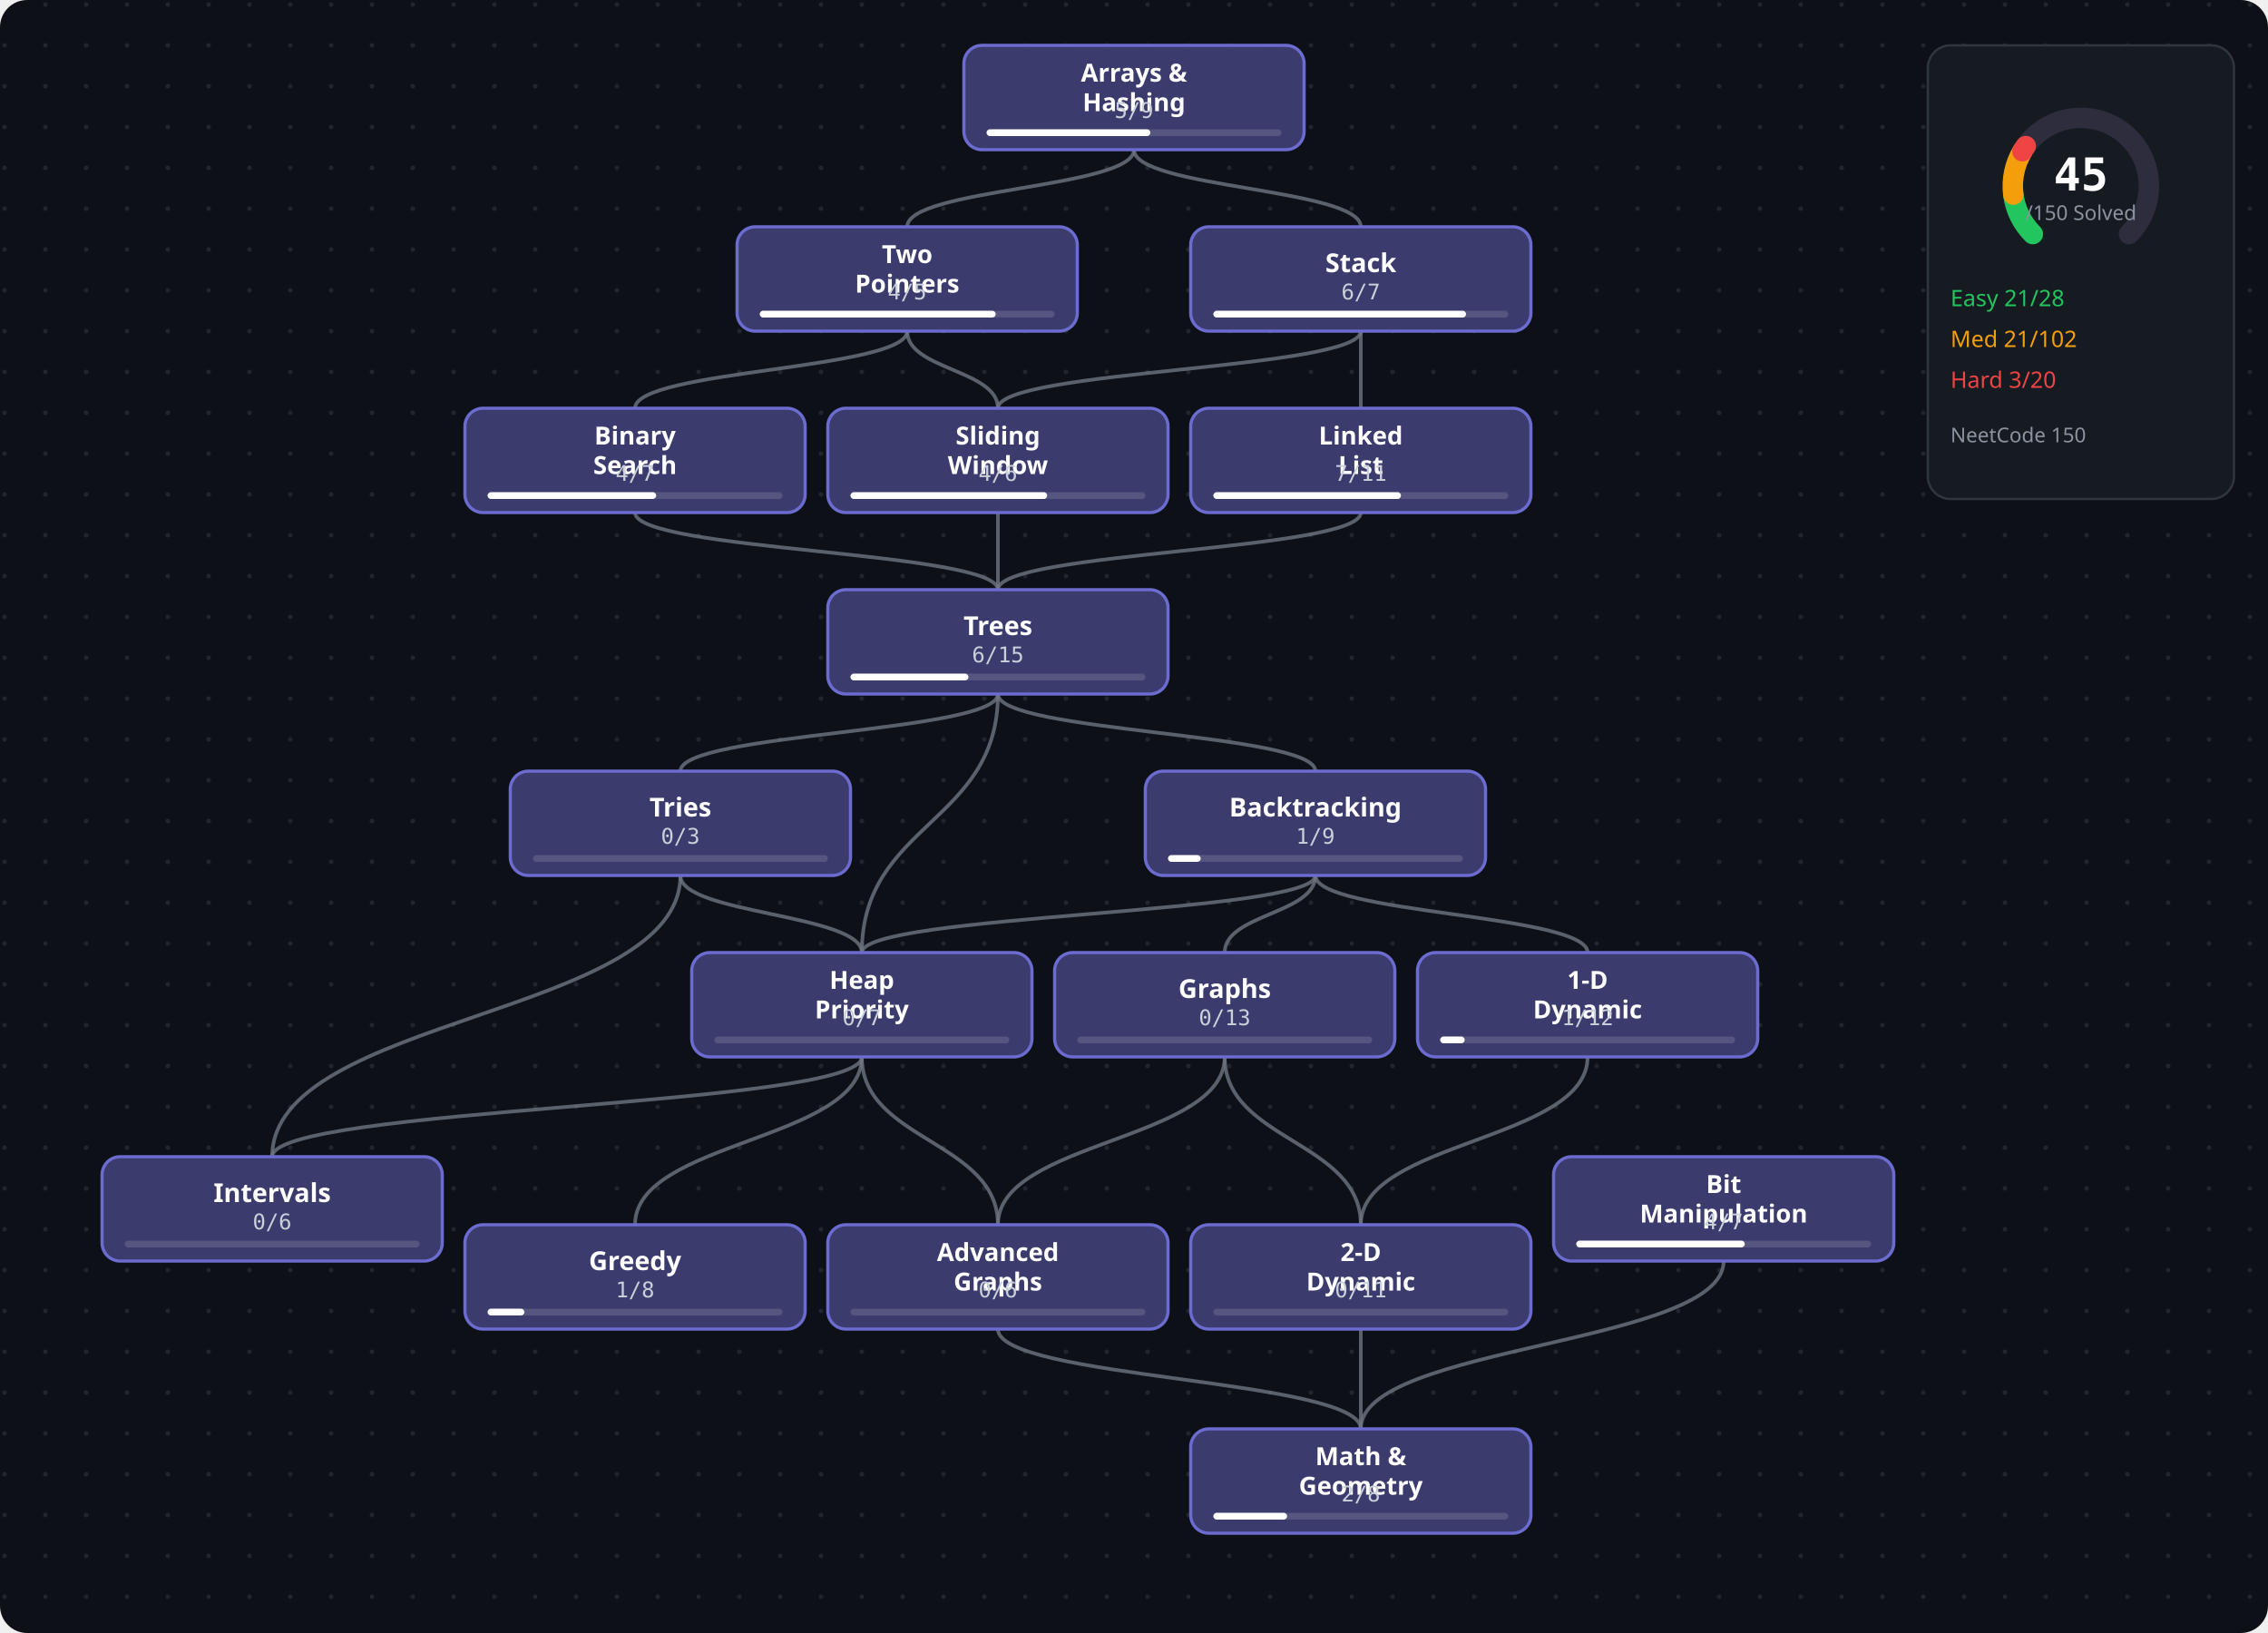
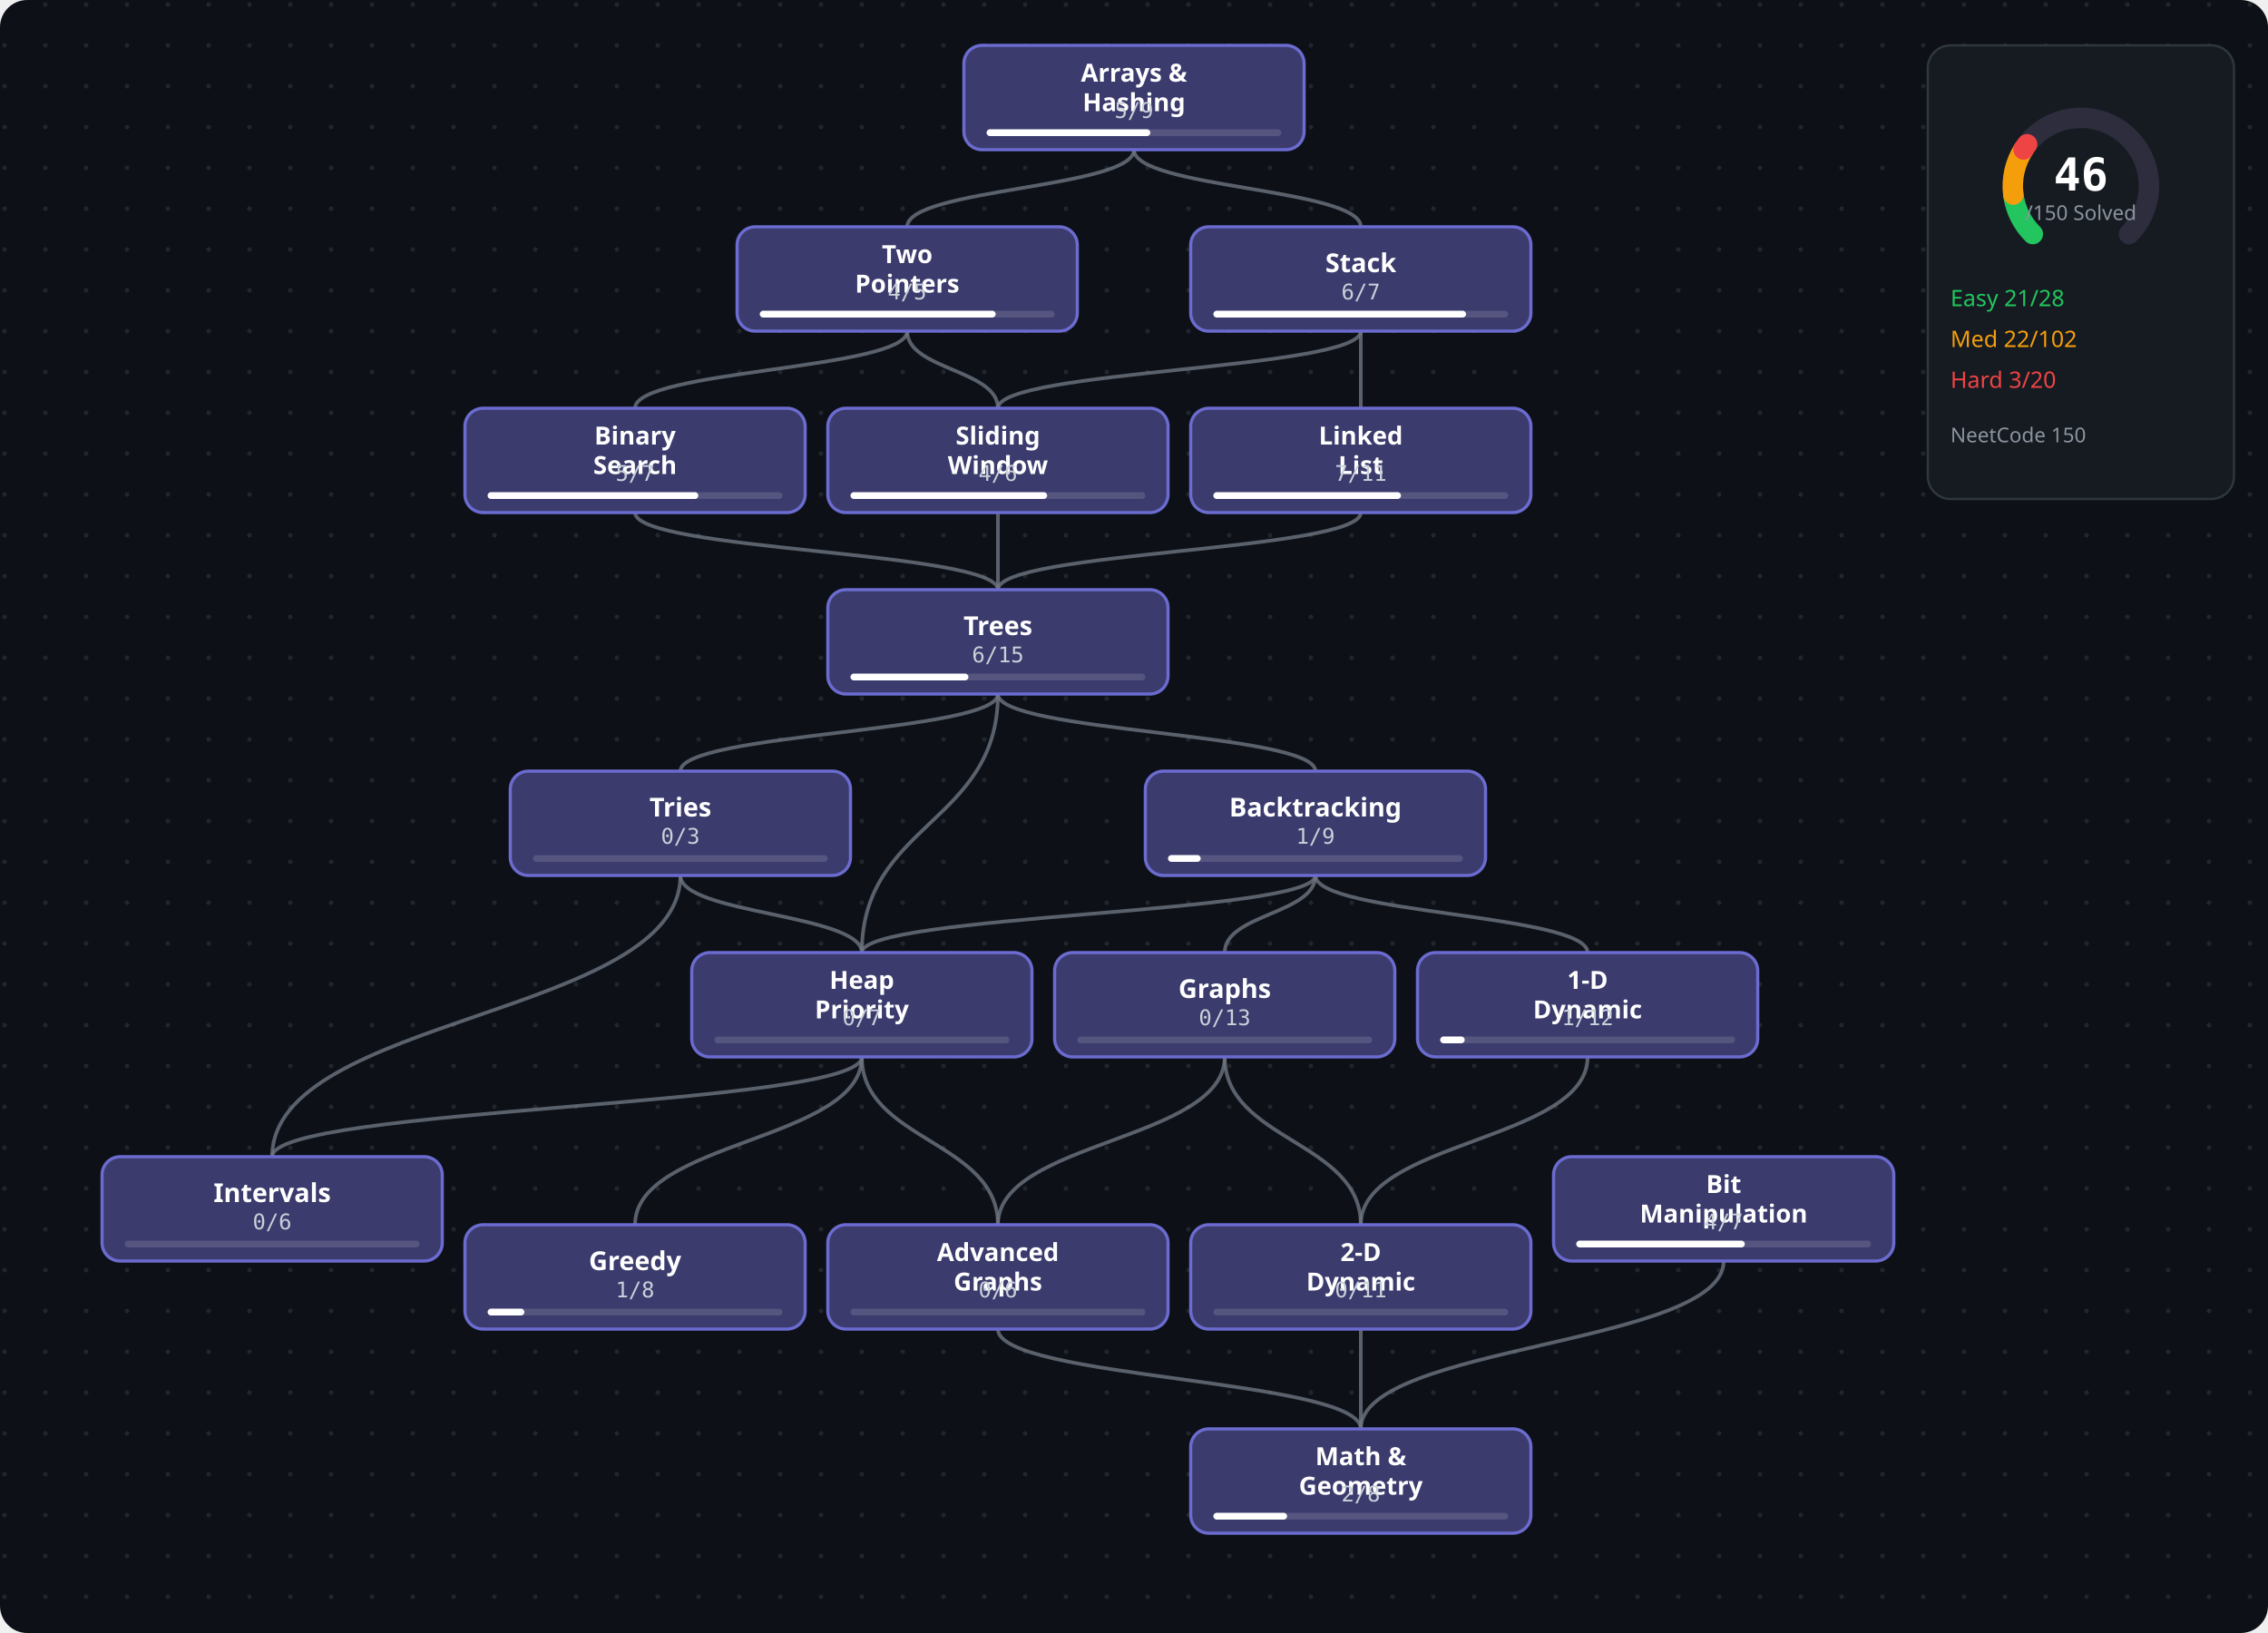
<svg xmlns="http://www.w3.org/2000/svg" width="1000" height="720" viewBox="0 0 1000 720">
  <defs>
    <pattern id="dots" width="18" height="18" patternUnits="userSpaceOnUse">
      <rect width="18" height="18" fill="#0d1117" />
      <circle cx="2" cy="2" r="1" fill="#21262d" />
    </pattern>
  </defs>
  <rect width="1000" height="720" rx="12" fill="url(#dots)" />
  <path d="M 500.0,66 C 500.0,83.0 400.0,83.0 400.0,100" stroke="#6e7681" stroke-width="1.6" fill="none" opacity="0.8" />
  <path d="M 500.0,66 C 500.0,83.0 600.0,83.0 600.0,100" stroke="#6e7681" stroke-width="1.6" fill="none" opacity="0.8" />
  <path d="M 400.0,146 C 400.0,163.0 280.0,163.0 280.0,180" stroke="#6e7681" stroke-width="1.6" fill="none" opacity="0.8" />
  <path d="M 400.0,146 C 400.0,163.0 440.0,163.0 440.0,180" stroke="#6e7681" stroke-width="1.6" fill="none" opacity="0.8" />
  <path d="M 600.0,146 C 600.0,163.0 440.0,163.0 440.0,180" stroke="#6e7681" stroke-width="1.6" fill="none" opacity="0.8" />
  <path d="M 600.0,146 C 600.0,163.0 600.0,163.0 600.0,180" stroke="#6e7681" stroke-width="1.6" fill="none" opacity="0.8" />
  <path d="M 280.0,226 C 280.0,243.0 440.0,243.0 440.0,260" stroke="#6e7681" stroke-width="1.6" fill="none" opacity="0.8" />
  <path d="M 440.0,226 C 440.0,243.0 440.0,243.0 440.0,260" stroke="#6e7681" stroke-width="1.6" fill="none" opacity="0.8" />
  <path d="M 600.0,226 C 600.0,243.0 440.0,243.0 440.0,260" stroke="#6e7681" stroke-width="1.6" fill="none" opacity="0.8" />
  <path d="M 440.0,306 C 440.0,323.0 300.0,323.0 300.0,340" stroke="#6e7681" stroke-width="1.6" fill="none" opacity="0.8" />
  <path d="M 440.0,306 C 440.0,363.0 380.0,363.0 380.0,420" stroke="#6e7681" stroke-width="1.6" fill="none" opacity="0.8" />
  <path d="M 440.0,306 C 440.0,323.0 580.0,323.0 580.0,340" stroke="#6e7681" stroke-width="1.6" fill="none" opacity="0.8" />
  <path d="M 300.0,386 C 300.0,403.0 380.0,403.0 380.0,420" stroke="#6e7681" stroke-width="1.6" fill="none" opacity="0.8" />
  <path d="M 580.0,386 C 580.0,403.0 380.0,403.0 380.0,420" stroke="#6e7681" stroke-width="1.6" fill="none" opacity="0.8" />
  <path d="M 300.0,386 C 300.0,448.0 120.0,448.0 120.0,510" stroke="#6e7681" stroke-width="1.6" fill="none" opacity="0.8" />
  <path d="M 380.0,466 C 380.0,488.0 120.0,488.0 120.0,510" stroke="#6e7681" stroke-width="1.6" fill="none" opacity="0.8" />
  <path d="M 380.0,466 C 380.0,503.0 280.0,503.0 280.0,540" stroke="#6e7681" stroke-width="1.6" fill="none" opacity="0.8" />
  <path d="M 380.0,466 C 380.0,503.0 440.0,503.0 440.0,540" stroke="#6e7681" stroke-width="1.6" fill="none" opacity="0.8" />
  <path d="M 580.0,386 C 580.0,403.0 540.0,403.0 540.0,420" stroke="#6e7681" stroke-width="1.6" fill="none" opacity="0.8" />
  <path d="M 580.0,386 C 580.0,403.0 700.0,403.0 700.0,420" stroke="#6e7681" stroke-width="1.6" fill="none" opacity="0.8" />
  <path d="M 540.0,466 C 540.0,503.0 600.0,503.0 600.0,540" stroke="#6e7681" stroke-width="1.6" fill="none" opacity="0.8" />
  <path d="M 700.0,466 C 700.0,503.0 600.0,503.0 600.0,540" stroke="#6e7681" stroke-width="1.6" fill="none" opacity="0.8" />
  <path d="M 540.0,466 C 540.0,503.0 440.0,503.0 440.0,540" stroke="#6e7681" stroke-width="1.6" fill="none" opacity="0.8" />
  <path d="M 600.0,586 C 600.0,608.0 600.0,608.0 600.0,630" stroke="#6e7681" stroke-width="1.6" fill="none" opacity="0.8" />
  <path d="M 760.0,556 C 760.0,593.0 600.0,593.0 600.0,630" stroke="#6e7681" stroke-width="1.6" fill="none" opacity="0.8" />
  <path d="M 440.0,586 C 440.0,608.0 600.0,608.0 600.0,630" stroke="#6e7681" stroke-width="1.6" fill="none" opacity="0.8" />
  <rect x="425" y="20" width="150" height="46" rx="8" fill="#3b3b6d" stroke="#6b6bd0" stroke-width="1.4" />
  <text x="500.0" y="36" text-anchor="middle" fill="white" font-size="11" font-weight="600" font-family="sans-serif">Arrays &amp;</text>
  <text x="500.0" y="49" text-anchor="middle" fill="white" font-size="11" font-weight="600" font-family="sans-serif">Hashing</text>
  <text x="500.0" y="52" text-anchor="middle" fill="#c9d1d9" font-size="9.5" font-family="monospace">5/9</text>
  <rect x="435" y="57" width="130" height="3" rx="1.5" fill="#ffffff22" />
  <rect x="435" y="57" width="72.2" height="3" rx="1.5" fill="white" />
  <rect x="325" y="100" width="150" height="46" rx="8" fill="#3b3b6d" stroke="#6b6bd0" stroke-width="1.4" />
  <text x="400.0" y="116" text-anchor="middle" fill="white" font-size="11" font-weight="600" font-family="sans-serif">Two</text>
  <text x="400.0" y="129" text-anchor="middle" fill="white" font-size="11" font-weight="600" font-family="sans-serif">Pointers</text>
  <text x="400.0" y="132" text-anchor="middle" fill="#c9d1d9" font-size="9.5" font-family="monospace">4/5</text>
  <rect x="335" y="137" width="130" height="3" rx="1.5" fill="#ffffff22" />
  <rect x="335" y="137" width="104.0" height="3" rx="1.5" fill="white" />
  <rect x="525" y="100" width="150" height="46" rx="8" fill="#3b3b6d" stroke="#6b6bd0" stroke-width="1.4" />
  <text x="600.0" y="120" text-anchor="middle" fill="white" font-size="11.5" font-weight="600" font-family="sans-serif">Stack</text>
  <text x="600.0" y="132" text-anchor="middle" fill="#c9d1d9" font-size="9.5" font-family="monospace">6/7</text>
  <rect x="535" y="137" width="130" height="3" rx="1.5" fill="#ffffff22" />
  <rect x="535" y="137" width="111.4" height="3" rx="1.5" fill="white" />
  <rect x="205" y="180" width="150" height="46" rx="8" fill="#3b3b6d" stroke="#6b6bd0" stroke-width="1.4" />
  <text x="280.0" y="196" text-anchor="middle" fill="white" font-size="11" font-weight="600" font-family="sans-serif">Binary</text>
  <text x="280.0" y="209" text-anchor="middle" fill="white" font-size="11" font-weight="600" font-family="sans-serif">Search</text>
-   <text x="280.0" y="212" text-anchor="middle" fill="#c9d1d9" font-size="9.5" font-family="monospace">4/7</text>
+   <text x="280.0" y="212" text-anchor="middle" fill="#c9d1d9" font-size="9.5" font-family="monospace">5/7</text>
  <rect x="215" y="217" width="130" height="3" rx="1.5" fill="#ffffff22" />
-   <rect x="215" y="217" width="74.3" height="3" rx="1.5" fill="white" />
+   <rect x="215" y="217" width="92.9" height="3" rx="1.5" fill="white" />
  <rect x="365" y="180" width="150" height="46" rx="8" fill="#3b3b6d" stroke="#6b6bd0" stroke-width="1.4" />
  <text x="440.0" y="196" text-anchor="middle" fill="white" font-size="11" font-weight="600" font-family="sans-serif">Sliding</text>
  <text x="440.0" y="209" text-anchor="middle" fill="white" font-size="11" font-weight="600" font-family="sans-serif">Window</text>
  <text x="440.0" y="212" text-anchor="middle" fill="#c9d1d9" font-size="9.5" font-family="monospace">4/6</text>
  <rect x="375" y="217" width="130" height="3" rx="1.5" fill="#ffffff22" />
  <rect x="375" y="217" width="86.7" height="3" rx="1.5" fill="white" />
  <rect x="525" y="180" width="150" height="46" rx="8" fill="#3b3b6d" stroke="#6b6bd0" stroke-width="1.4" />
  <text x="600.0" y="196" text-anchor="middle" fill="white" font-size="11" font-weight="600" font-family="sans-serif">Linked</text>
  <text x="600.0" y="209" text-anchor="middle" fill="white" font-size="11" font-weight="600" font-family="sans-serif">List</text>
  <text x="600.0" y="212" text-anchor="middle" fill="#c9d1d9" font-size="9.5" font-family="monospace">7/11</text>
  <rect x="535" y="217" width="130" height="3" rx="1.5" fill="#ffffff22" />
  <rect x="535" y="217" width="82.7" height="3" rx="1.5" fill="white" />
  <rect x="365" y="260" width="150" height="46" rx="8" fill="#3b3b6d" stroke="#6b6bd0" stroke-width="1.4" />
  <text x="440.0" y="280" text-anchor="middle" fill="white" font-size="11.5" font-weight="600" font-family="sans-serif">Trees</text>
  <text x="440.0" y="292" text-anchor="middle" fill="#c9d1d9" font-size="9.5" font-family="monospace">6/15</text>
  <rect x="375" y="297" width="130" height="3" rx="1.5" fill="#ffffff22" />
  <rect x="375" y="297" width="52.0" height="3" rx="1.5" fill="white" />
  <rect x="225" y="340" width="150" height="46" rx="8" fill="#3b3b6d" stroke="#6b6bd0" stroke-width="1.4" />
  <text x="300.0" y="360" text-anchor="middle" fill="white" font-size="11.5" font-weight="600" font-family="sans-serif">Tries</text>
  <text x="300.0" y="372" text-anchor="middle" fill="#c9d1d9" font-size="9.5" font-family="monospace">0/3</text>
  <rect x="235" y="377" width="130" height="3" rx="1.5" fill="#ffffff22" />
  <rect x="235" y="377" width="0.0" height="3" rx="1.5" fill="white" />
  <rect x="505" y="340" width="150" height="46" rx="8" fill="#3b3b6d" stroke="#6b6bd0" stroke-width="1.4" />
  <text x="580.0" y="360" text-anchor="middle" fill="white" font-size="11.5" font-weight="600" font-family="sans-serif">Backtracking</text>
  <text x="580.0" y="372" text-anchor="middle" fill="#c9d1d9" font-size="9.5" font-family="monospace">1/9</text>
  <rect x="515" y="377" width="130" height="3" rx="1.5" fill="#ffffff22" />
  <rect x="515" y="377" width="14.4" height="3" rx="1.5" fill="white" />
  <rect x="305" y="420" width="150" height="46" rx="8" fill="#3b3b6d" stroke="#6b6bd0" stroke-width="1.4" />
  <text x="380.0" y="436" text-anchor="middle" fill="white" font-size="11" font-weight="600" font-family="sans-serif">Heap</text>
  <text x="380.0" y="449" text-anchor="middle" fill="white" font-size="11" font-weight="600" font-family="sans-serif">Priority</text>
  <text x="380.0" y="452" text-anchor="middle" fill="#c9d1d9" font-size="9.5" font-family="monospace">0/7</text>
  <rect x="315" y="457" width="130" height="3" rx="1.5" fill="#ffffff22" />
  <rect x="315" y="457" width="0.0" height="3" rx="1.5" fill="white" />
  <rect x="465" y="420" width="150" height="46" rx="8" fill="#3b3b6d" stroke="#6b6bd0" stroke-width="1.4" />
  <text x="540.0" y="440" text-anchor="middle" fill="white" font-size="11.5" font-weight="600" font-family="sans-serif">Graphs</text>
  <text x="540.0" y="452" text-anchor="middle" fill="#c9d1d9" font-size="9.5" font-family="monospace">0/13</text>
  <rect x="475" y="457" width="130" height="3" rx="1.5" fill="#ffffff22" />
  <rect x="475" y="457" width="0.0" height="3" rx="1.5" fill="white" />
  <rect x="625" y="420" width="150" height="46" rx="8" fill="#3b3b6d" stroke="#6b6bd0" stroke-width="1.4" />
  <text x="700.0" y="436" text-anchor="middle" fill="white" font-size="11" font-weight="600" font-family="sans-serif">1-D</text>
  <text x="700.0" y="449" text-anchor="middle" fill="white" font-size="11" font-weight="600" font-family="sans-serif">Dynamic</text>
  <text x="700.0" y="452" text-anchor="middle" fill="#c9d1d9" font-size="9.5" font-family="monospace">1/12</text>
  <rect x="635" y="457" width="130" height="3" rx="1.5" fill="#ffffff22" />
  <rect x="635" y="457" width="10.8" height="3" rx="1.5" fill="white" />
  <rect x="45" y="510" width="150" height="46" rx="8" fill="#3b3b6d" stroke="#6b6bd0" stroke-width="1.4" />
  <text x="120.0" y="530" text-anchor="middle" fill="white" font-size="11.5" font-weight="600" font-family="sans-serif">Intervals</text>
  <text x="120.0" y="542" text-anchor="middle" fill="#c9d1d9" font-size="9.5" font-family="monospace">0/6</text>
  <rect x="55" y="547" width="130" height="3" rx="1.5" fill="#ffffff22" />
  <rect x="55" y="547" width="0.0" height="3" rx="1.5" fill="white" />
  <rect x="205" y="540" width="150" height="46" rx="8" fill="#3b3b6d" stroke="#6b6bd0" stroke-width="1.4" />
  <text x="280.0" y="560" text-anchor="middle" fill="white" font-size="11.5" font-weight="600" font-family="sans-serif">Greedy</text>
  <text x="280.0" y="572" text-anchor="middle" fill="#c9d1d9" font-size="9.5" font-family="monospace">1/8</text>
  <rect x="215" y="577" width="130" height="3" rx="1.5" fill="#ffffff22" />
  <rect x="215" y="577" width="16.2" height="3" rx="1.5" fill="white" />
  <rect x="365" y="540" width="150" height="46" rx="8" fill="#3b3b6d" stroke="#6b6bd0" stroke-width="1.4" />
  <text x="440.0" y="556" text-anchor="middle" fill="white" font-size="11" font-weight="600" font-family="sans-serif">Advanced</text>
  <text x="440.0" y="569" text-anchor="middle" fill="white" font-size="11" font-weight="600" font-family="sans-serif">Graphs</text>
  <text x="440.0" y="572" text-anchor="middle" fill="#c9d1d9" font-size="9.5" font-family="monospace">0/6</text>
  <rect x="375" y="577" width="130" height="3" rx="1.5" fill="#ffffff22" />
  <rect x="375" y="577" width="0.0" height="3" rx="1.5" fill="white" />
  <rect x="525" y="540" width="150" height="46" rx="8" fill="#3b3b6d" stroke="#6b6bd0" stroke-width="1.4" />
  <text x="600.0" y="556" text-anchor="middle" fill="white" font-size="11" font-weight="600" font-family="sans-serif">2-D</text>
  <text x="600.0" y="569" text-anchor="middle" fill="white" font-size="11" font-weight="600" font-family="sans-serif">Dynamic</text>
  <text x="600.0" y="572" text-anchor="middle" fill="#c9d1d9" font-size="9.5" font-family="monospace">0/11</text>
  <rect x="535" y="577" width="130" height="3" rx="1.5" fill="#ffffff22" />
  <rect x="535" y="577" width="0.0" height="3" rx="1.5" fill="white" />
  <rect x="685" y="510" width="150" height="46" rx="8" fill="#3b3b6d" stroke="#6b6bd0" stroke-width="1.4" />
  <text x="760.0" y="526" text-anchor="middle" fill="white" font-size="11" font-weight="600" font-family="sans-serif">Bit</text>
  <text x="760.0" y="539" text-anchor="middle" fill="white" font-size="11" font-weight="600" font-family="sans-serif">Manipulation</text>
  <text x="760.0" y="542" text-anchor="middle" fill="#c9d1d9" font-size="9.5" font-family="monospace">4/7</text>
  <rect x="695" y="547" width="130" height="3" rx="1.5" fill="#ffffff22" />
  <rect x="695" y="547" width="74.3" height="3" rx="1.5" fill="white" />
  <rect x="525" y="630" width="150" height="46" rx="8" fill="#3b3b6d" stroke="#6b6bd0" stroke-width="1.4" />
  <text x="600.0" y="646" text-anchor="middle" fill="white" font-size="11" font-weight="600" font-family="sans-serif">Math &amp;</text>
  <text x="600.0" y="659" text-anchor="middle" fill="white" font-size="11" font-weight="600" font-family="sans-serif">Geometry</text>
  <text x="600.0" y="662" text-anchor="middle" fill="#c9d1d9" font-size="9.5" font-family="monospace">2/8</text>
  <rect x="535" y="667" width="130" height="3" rx="1.5" fill="#ffffff22" />
  <rect x="535" y="667" width="32.5" height="3" rx="1.5" fill="white" />
  <rect x="850" y="20" width="135" height="200" rx="10" fill="#161b22" stroke="#30363d" />
  <path d="M 896.3,103.2 A 30,30 0 1,1 938.7,103.2" stroke="#2d2d3d" stroke-width="9" fill="none" stroke-linecap="round" />
  <path d="M 896.3,103.2 A 30,30 0 0,1 887.7,85.8" stroke="#22c55e" stroke-width="9" fill="none" stroke-linecap="round" />
-   <path d="M 887.7,85.8 A 30,30 0 0,1 891.7,66.7" stroke="#f59e0b" stroke-width="9" fill="none" stroke-linecap="round" />
-   <path d="M 891.7,66.7 A 30,30 0 0,1 893.2,64.4" stroke="#ef4444" stroke-width="9" fill="none" stroke-linecap="round" />
-   <text x="917.5" y="84" text-anchor="middle" fill="white" font-size="20" font-weight="bold" font-family="monospace">45</text>
+   <path d="M 887.7,85.8 A 30,30 0 0,1 892.2,65.9" stroke="#f59e0b" stroke-width="9" fill="none" stroke-linecap="round" />
+   <path d="M 892.2,65.9 A 30,30 0 0,1 893.8,63.6" stroke="#ef4444" stroke-width="9" fill="none" stroke-linecap="round" />
+   <text x="917.5" y="84" text-anchor="middle" fill="white" font-size="20" font-weight="bold" font-family="monospace">46</text>
  <text x="917.5" y="97" text-anchor="middle" fill="#8b949e" font-size="9" font-family="sans-serif">/150 Solved</text>
  <text x="860" y="135" fill="#22c55e" font-size="10" font-family="sans-serif">Easy 21/28</text>
-   <text x="860" y="153" fill="#f59e0b" font-size="10" font-family="sans-serif">Med 21/102</text>
+   <text x="860" y="153" fill="#f59e0b" font-size="10" font-family="sans-serif">Med 22/102</text>
  <text x="860" y="171" fill="#ef4444" font-size="10" font-family="sans-serif">Hard 3/20</text>
  <text x="860" y="195" fill="#8b949e" font-size="9" font-family="sans-serif">NeetCode 150</text>
</svg>
